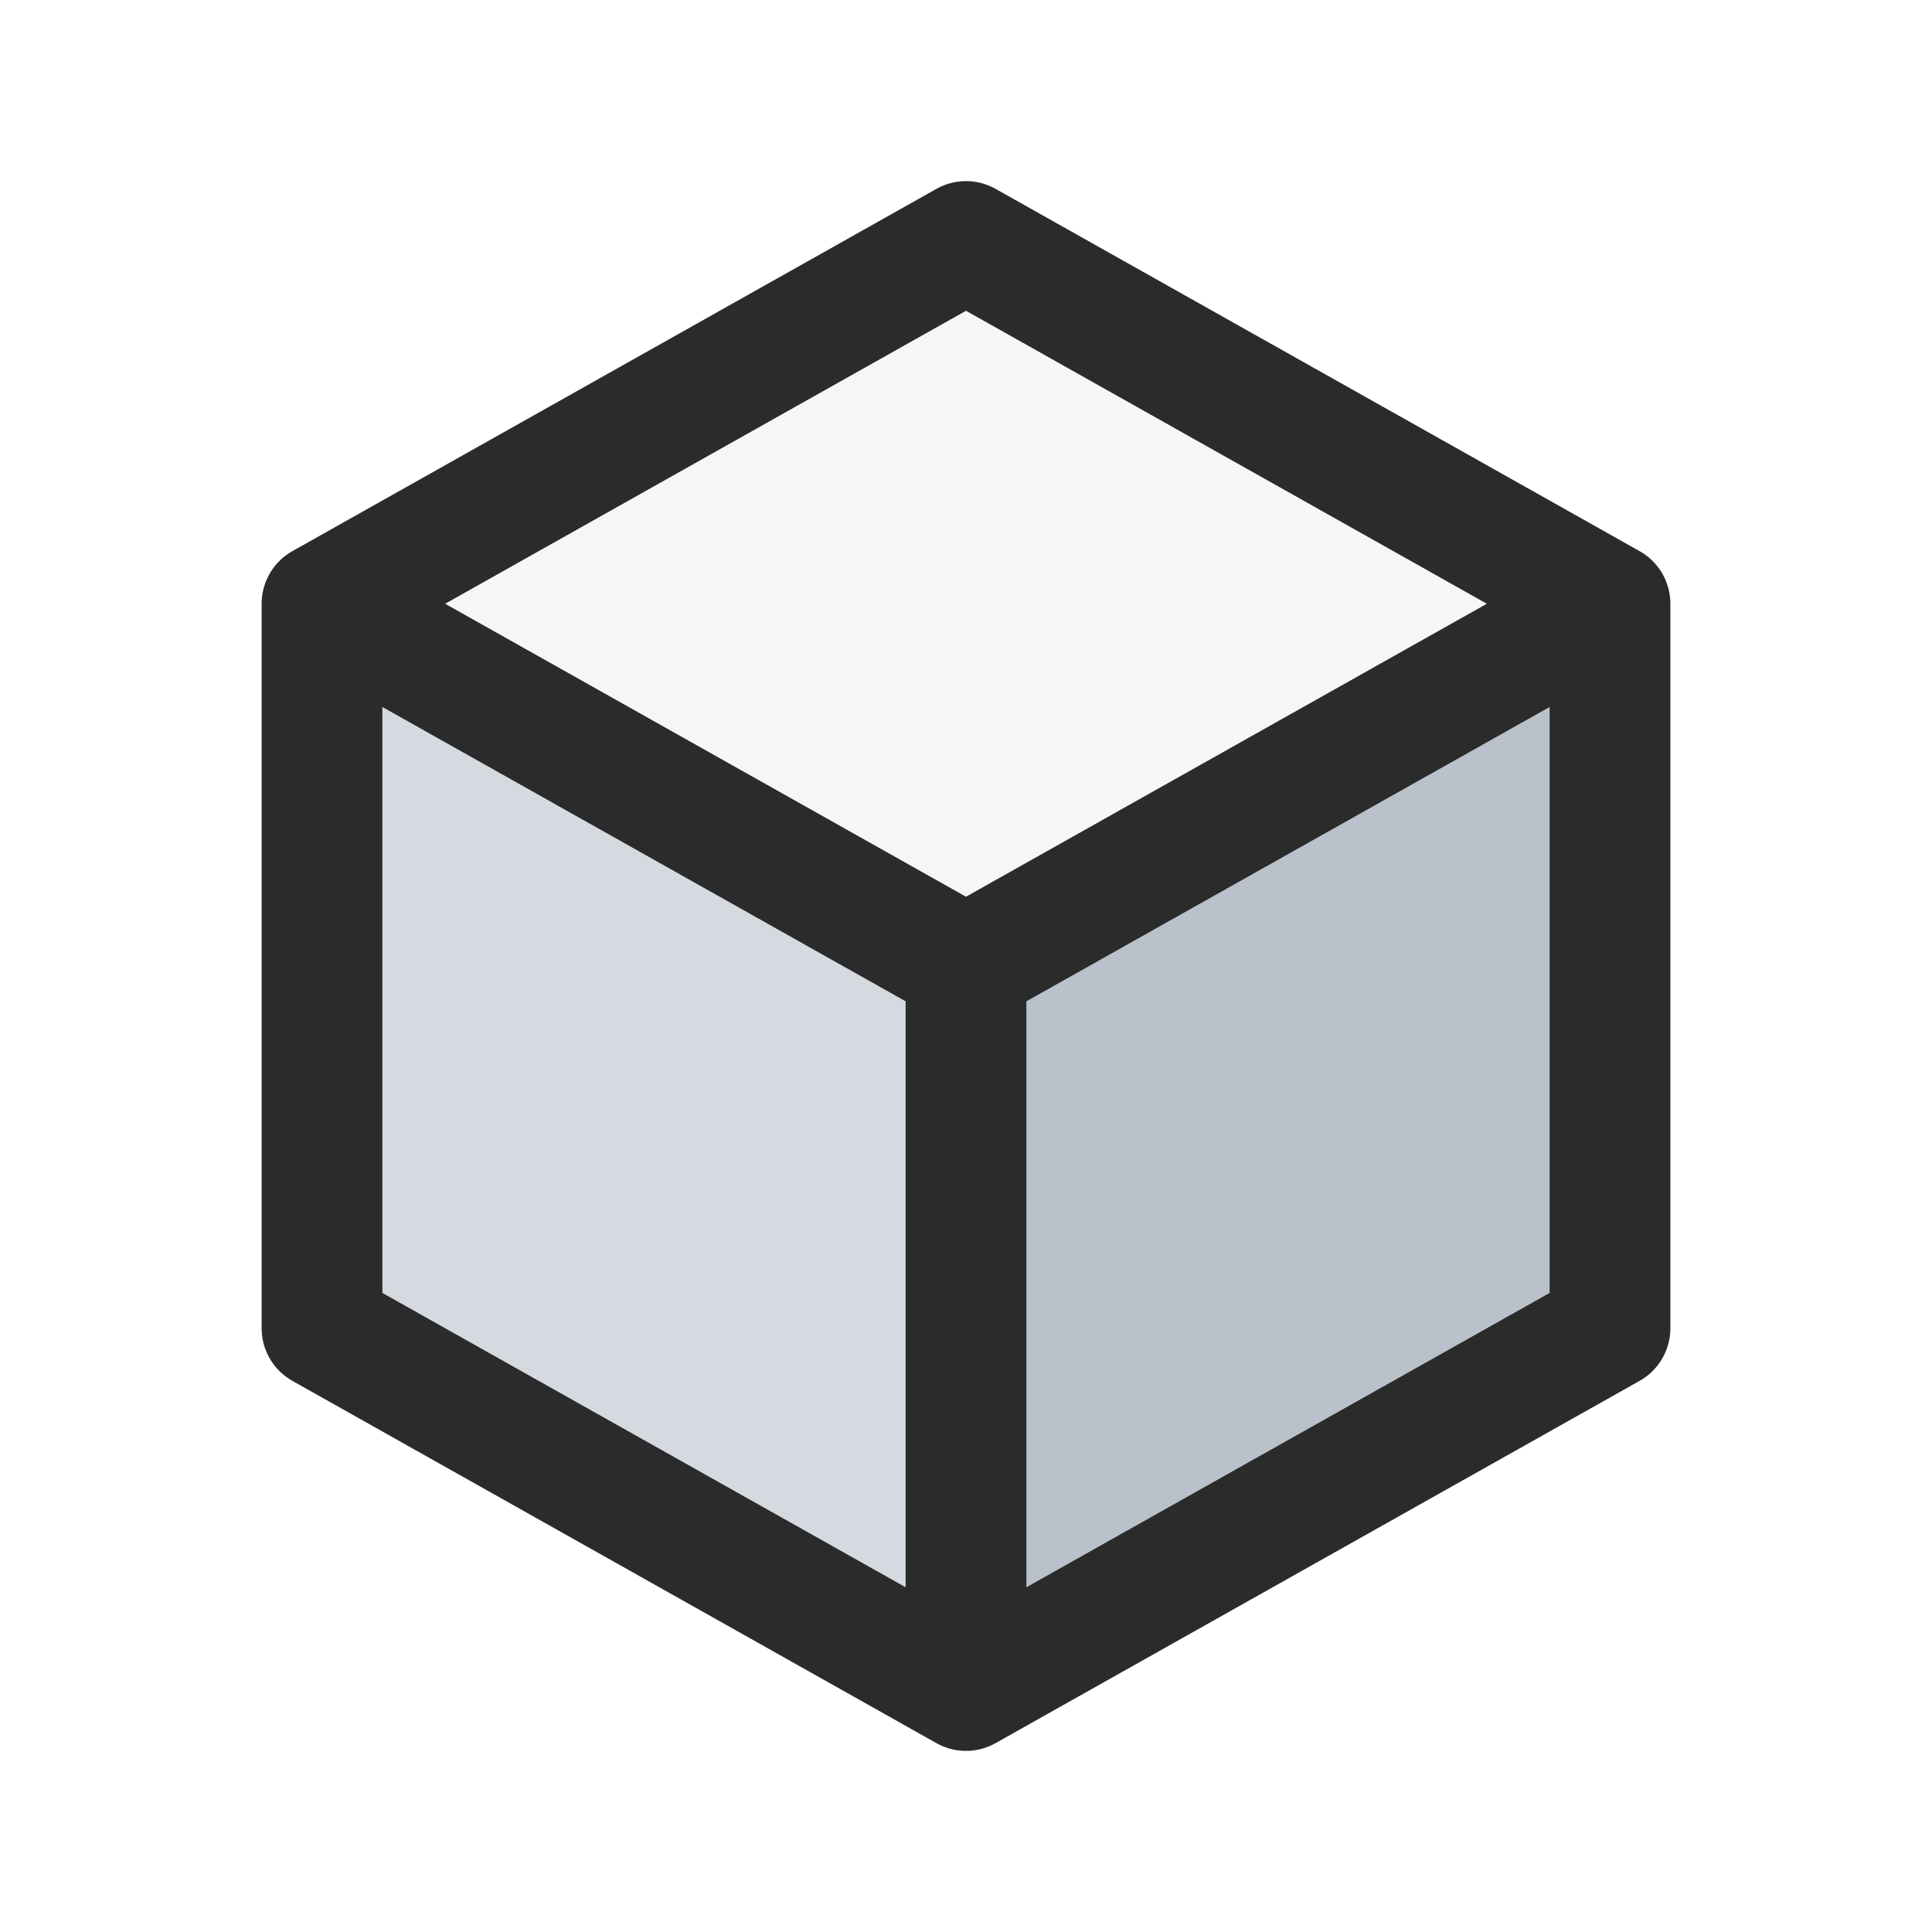
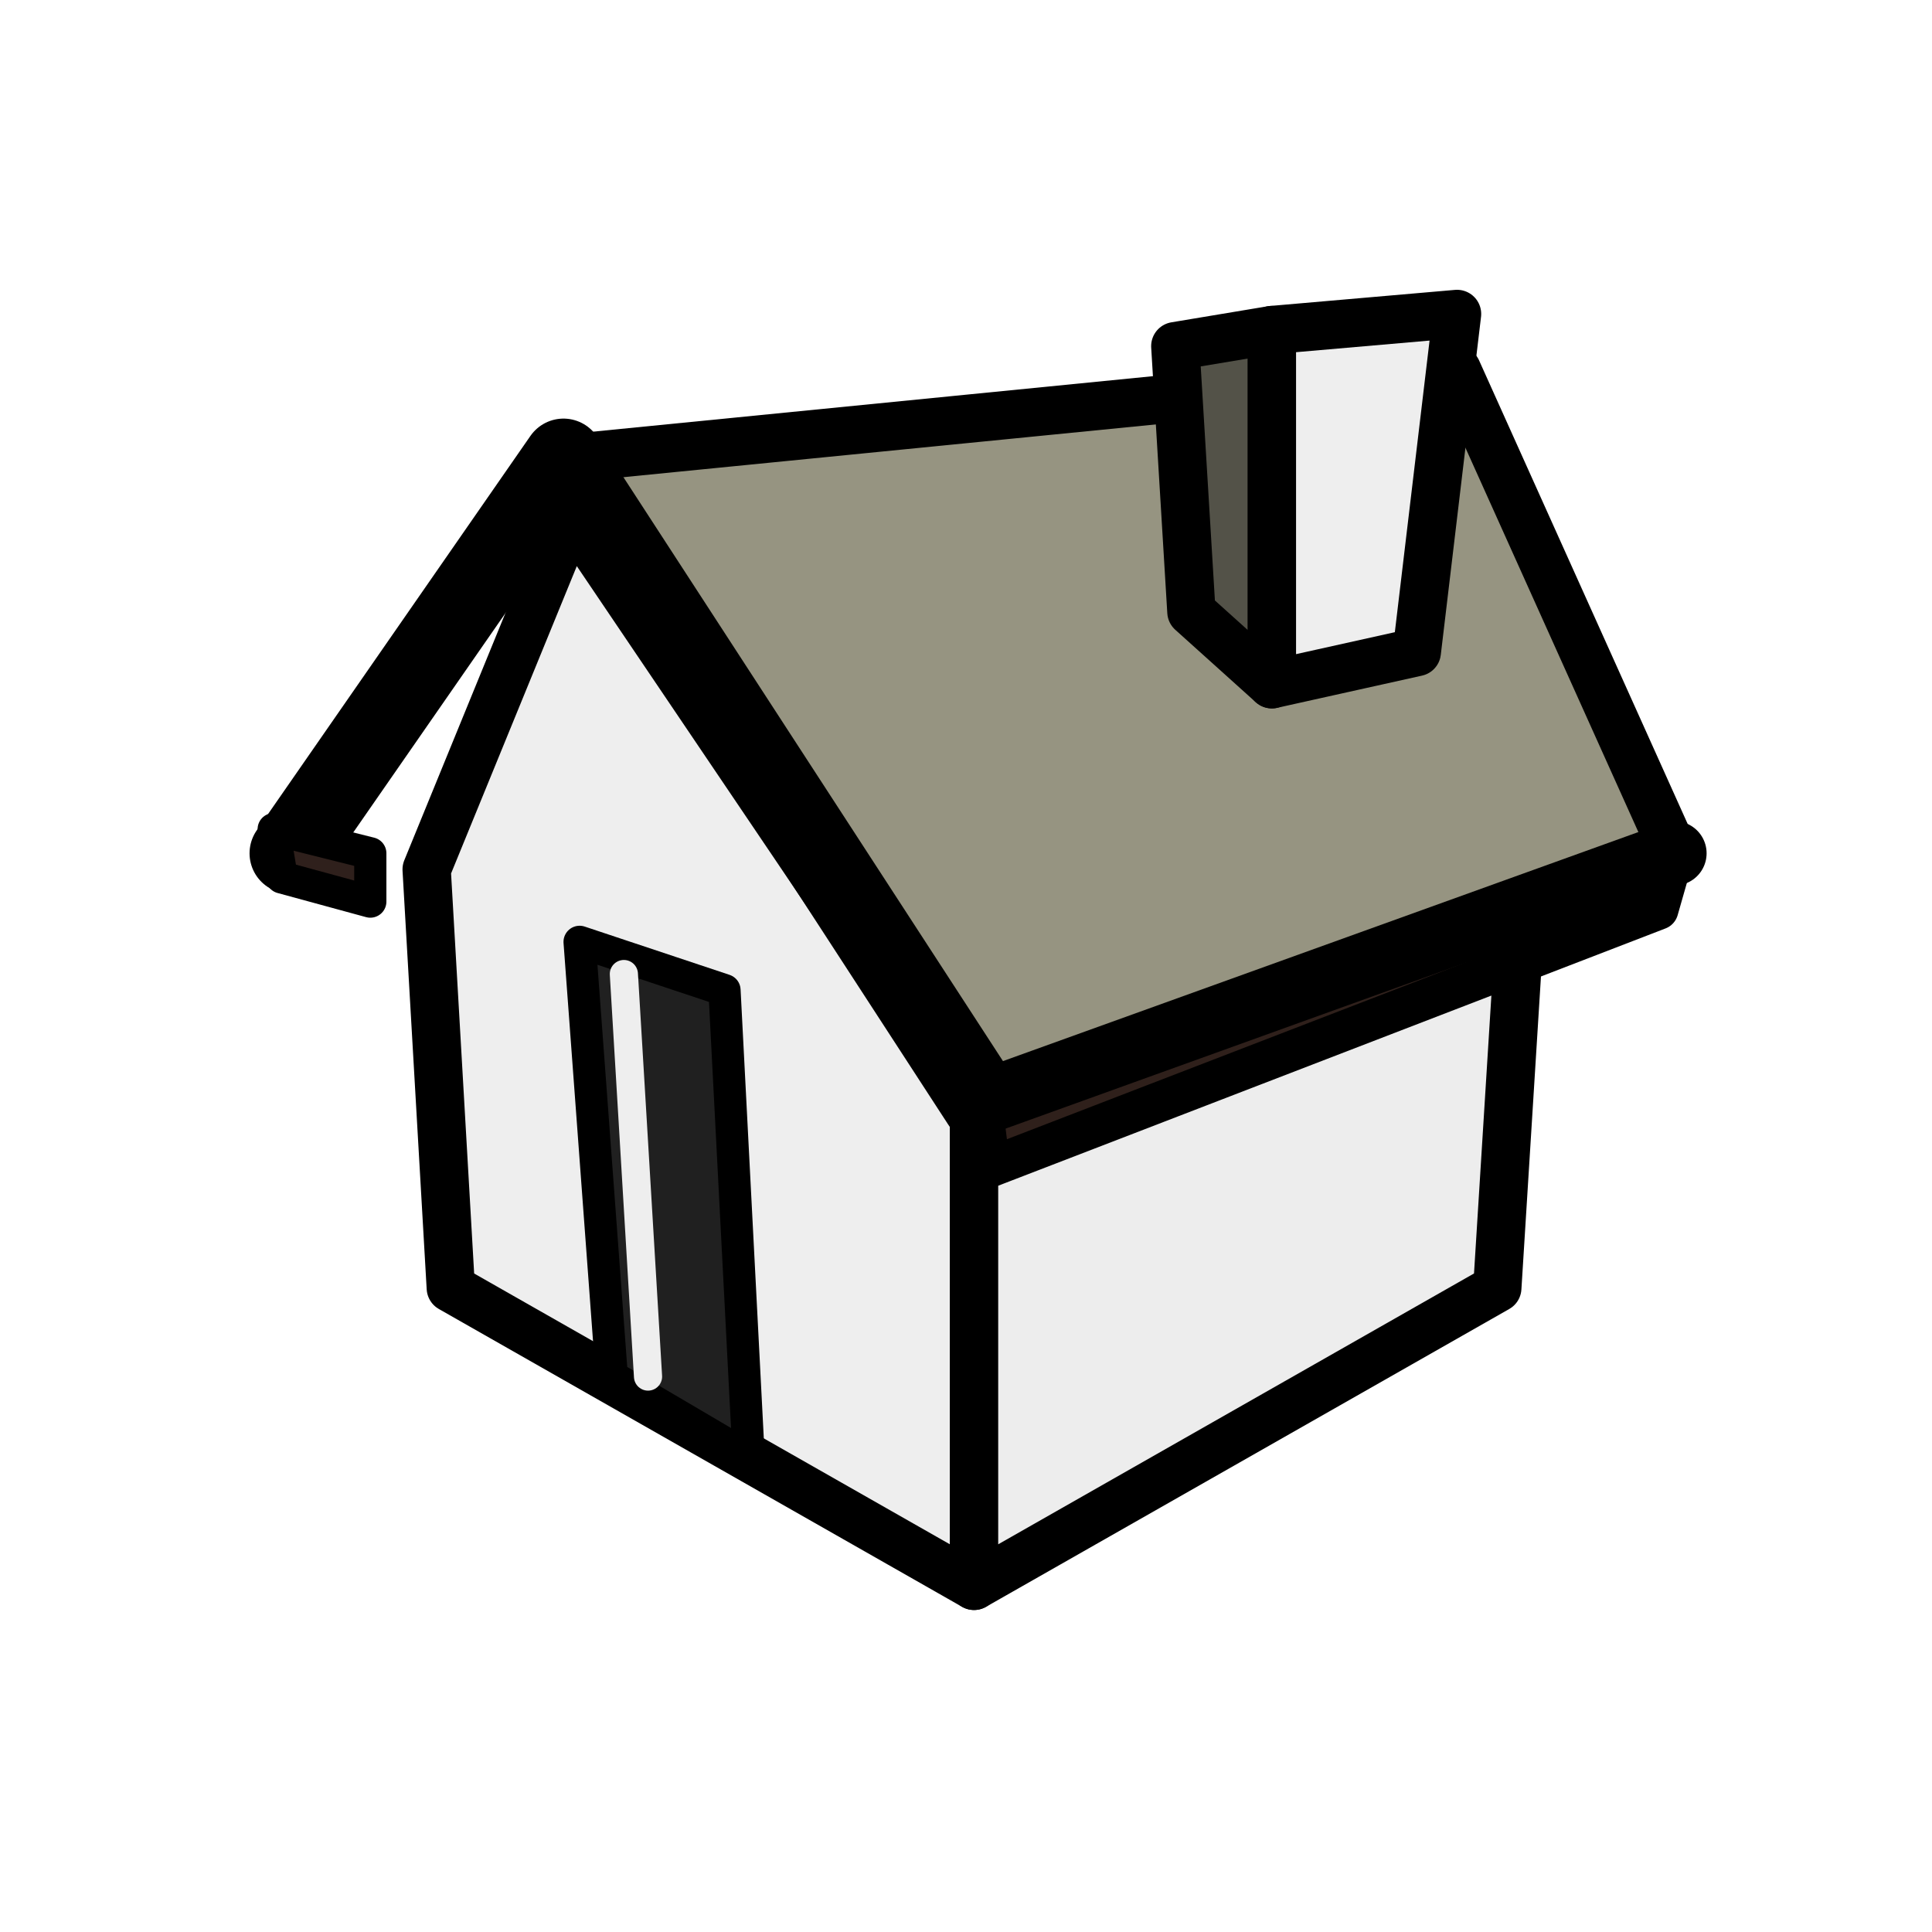
- <svg xmlns="http://www.w3.org/2000/svg" width="24" height="24" viewBox="0 0 24 24" fill="none">
-   <path d="M12 3 L20 7.5 L12 12 L4 7.5 Z" fill="#f4f6f8" />
-   <path d="M4 7.5 L12 12 L12 21 L4 16.5 Z" fill="#d5dae0" />
-   <path d="M20 7.5 L12 12 L12 21 L20 16.5 Z" fill="#b9c1ca" />
-   <path d="M12 3 L20 7.5 L20 16.5 L12 21 L4 16.5 L4 7.5 Z M4 7.5 L12 12 L20 7.5 M12 12 L12 21" stroke="#2b2b2b" stroke-width="1.5" stroke-linecap="round" stroke-linejoin="round" />
+ <svg xmlns="http://www.w3.org/2000/svg" width="24" height="24" viewBox="0 0 24 24">
+   <path fill="#EEEEEE" stroke="#000" stroke-width="0.6" stroke-linejoin="round" d="M7.1,6.4 12.1,13.8 12.1,19.7 5.6,16 5.3,10.8Z" />
+   <path fill="#EDEDED" stroke="#000" stroke-width="0.6" stroke-linejoin="round" d="M12.1,13.9 18.9,11.2 18.6,16 12.1,19.7Z" />
+   <path fill="#202020" stroke="#000" stroke-width="0.4" stroke-linejoin="round" d="M7.2,11.7 9,12.3 9.3,18.1 7.6,17.1Z" />
+   <path fill="none" stroke="#EEEEEE" stroke-width="0.35" stroke-linecap="round" stroke-linejoin="round" d="M7.75,12.1 8.05,17.1" />
+   <path fill="#969481" stroke="#000" stroke-width="0.6" stroke-linejoin="round" d="M7,5.7 18.1,4.6 20.8,10.6 12.2,13.7Z" />
+   <path fill="none" stroke="#000" stroke-width="1" stroke-linecap="round" stroke-linejoin="round" d="M3.6,10.6 7,5.7 12.2,13.7" />
+   <path fill="#2F201B" stroke="#000" stroke-width="0.5" stroke-linejoin="round" d="M12.2,13.7 20.8,10.6 20.6,11.3 12.3,14.5Z" />
+   <path fill="none" stroke="#000" stroke-width="0.8" stroke-linecap="round" stroke-linejoin="round" d="M12.2,13.7 20.8,10.6" />
+   <path fill="#2F201C" stroke="#000" stroke-width="0.4" stroke-linejoin="round" d="M3.4,10.3 4.6,10.6 4.6,11.2 3.5,10.9Z" />
+   <path fill="#535248" stroke="#000" stroke-width="0.6" stroke-linejoin="round" d="M14.6,4.3 15.8,4.1 15.8,8.5 14.8,7.6Z" />
+   <path fill="#EEEEEE" stroke="#000" stroke-width="0.6" stroke-linejoin="round" d="M15.8,4.1 18.1,3.9 17.6,8.1 15.8,8.5Z" />
</svg>
